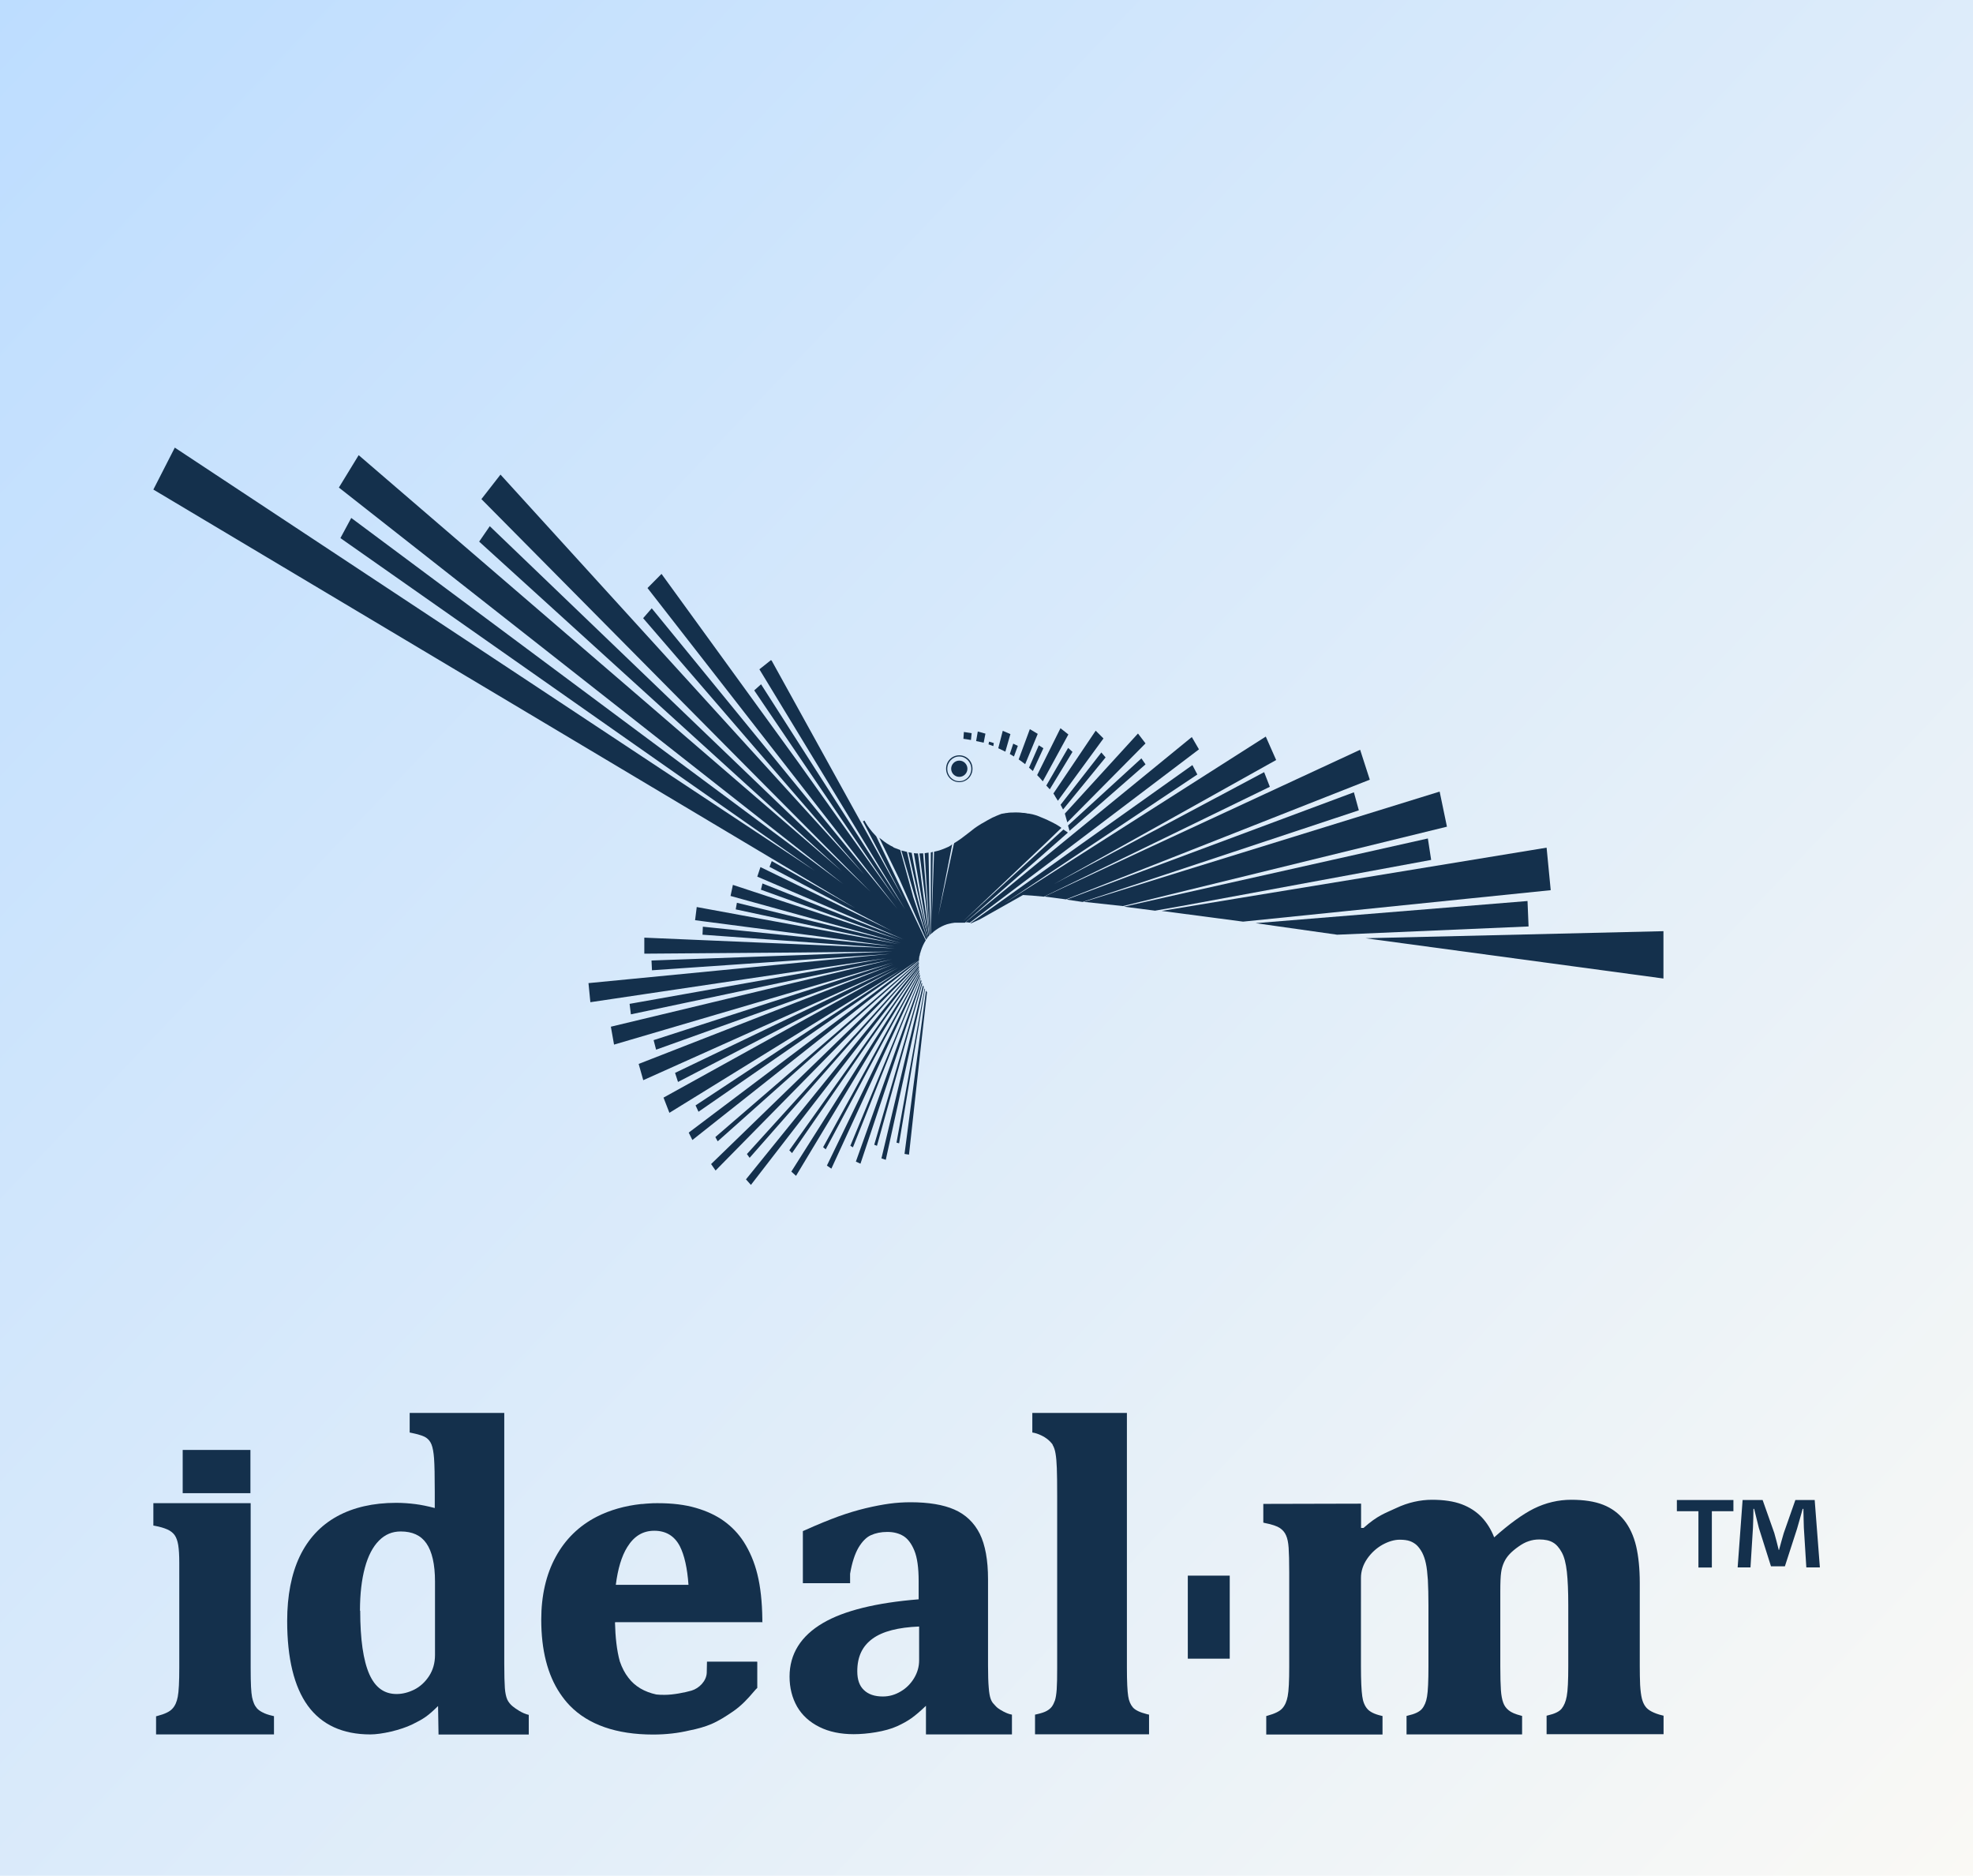
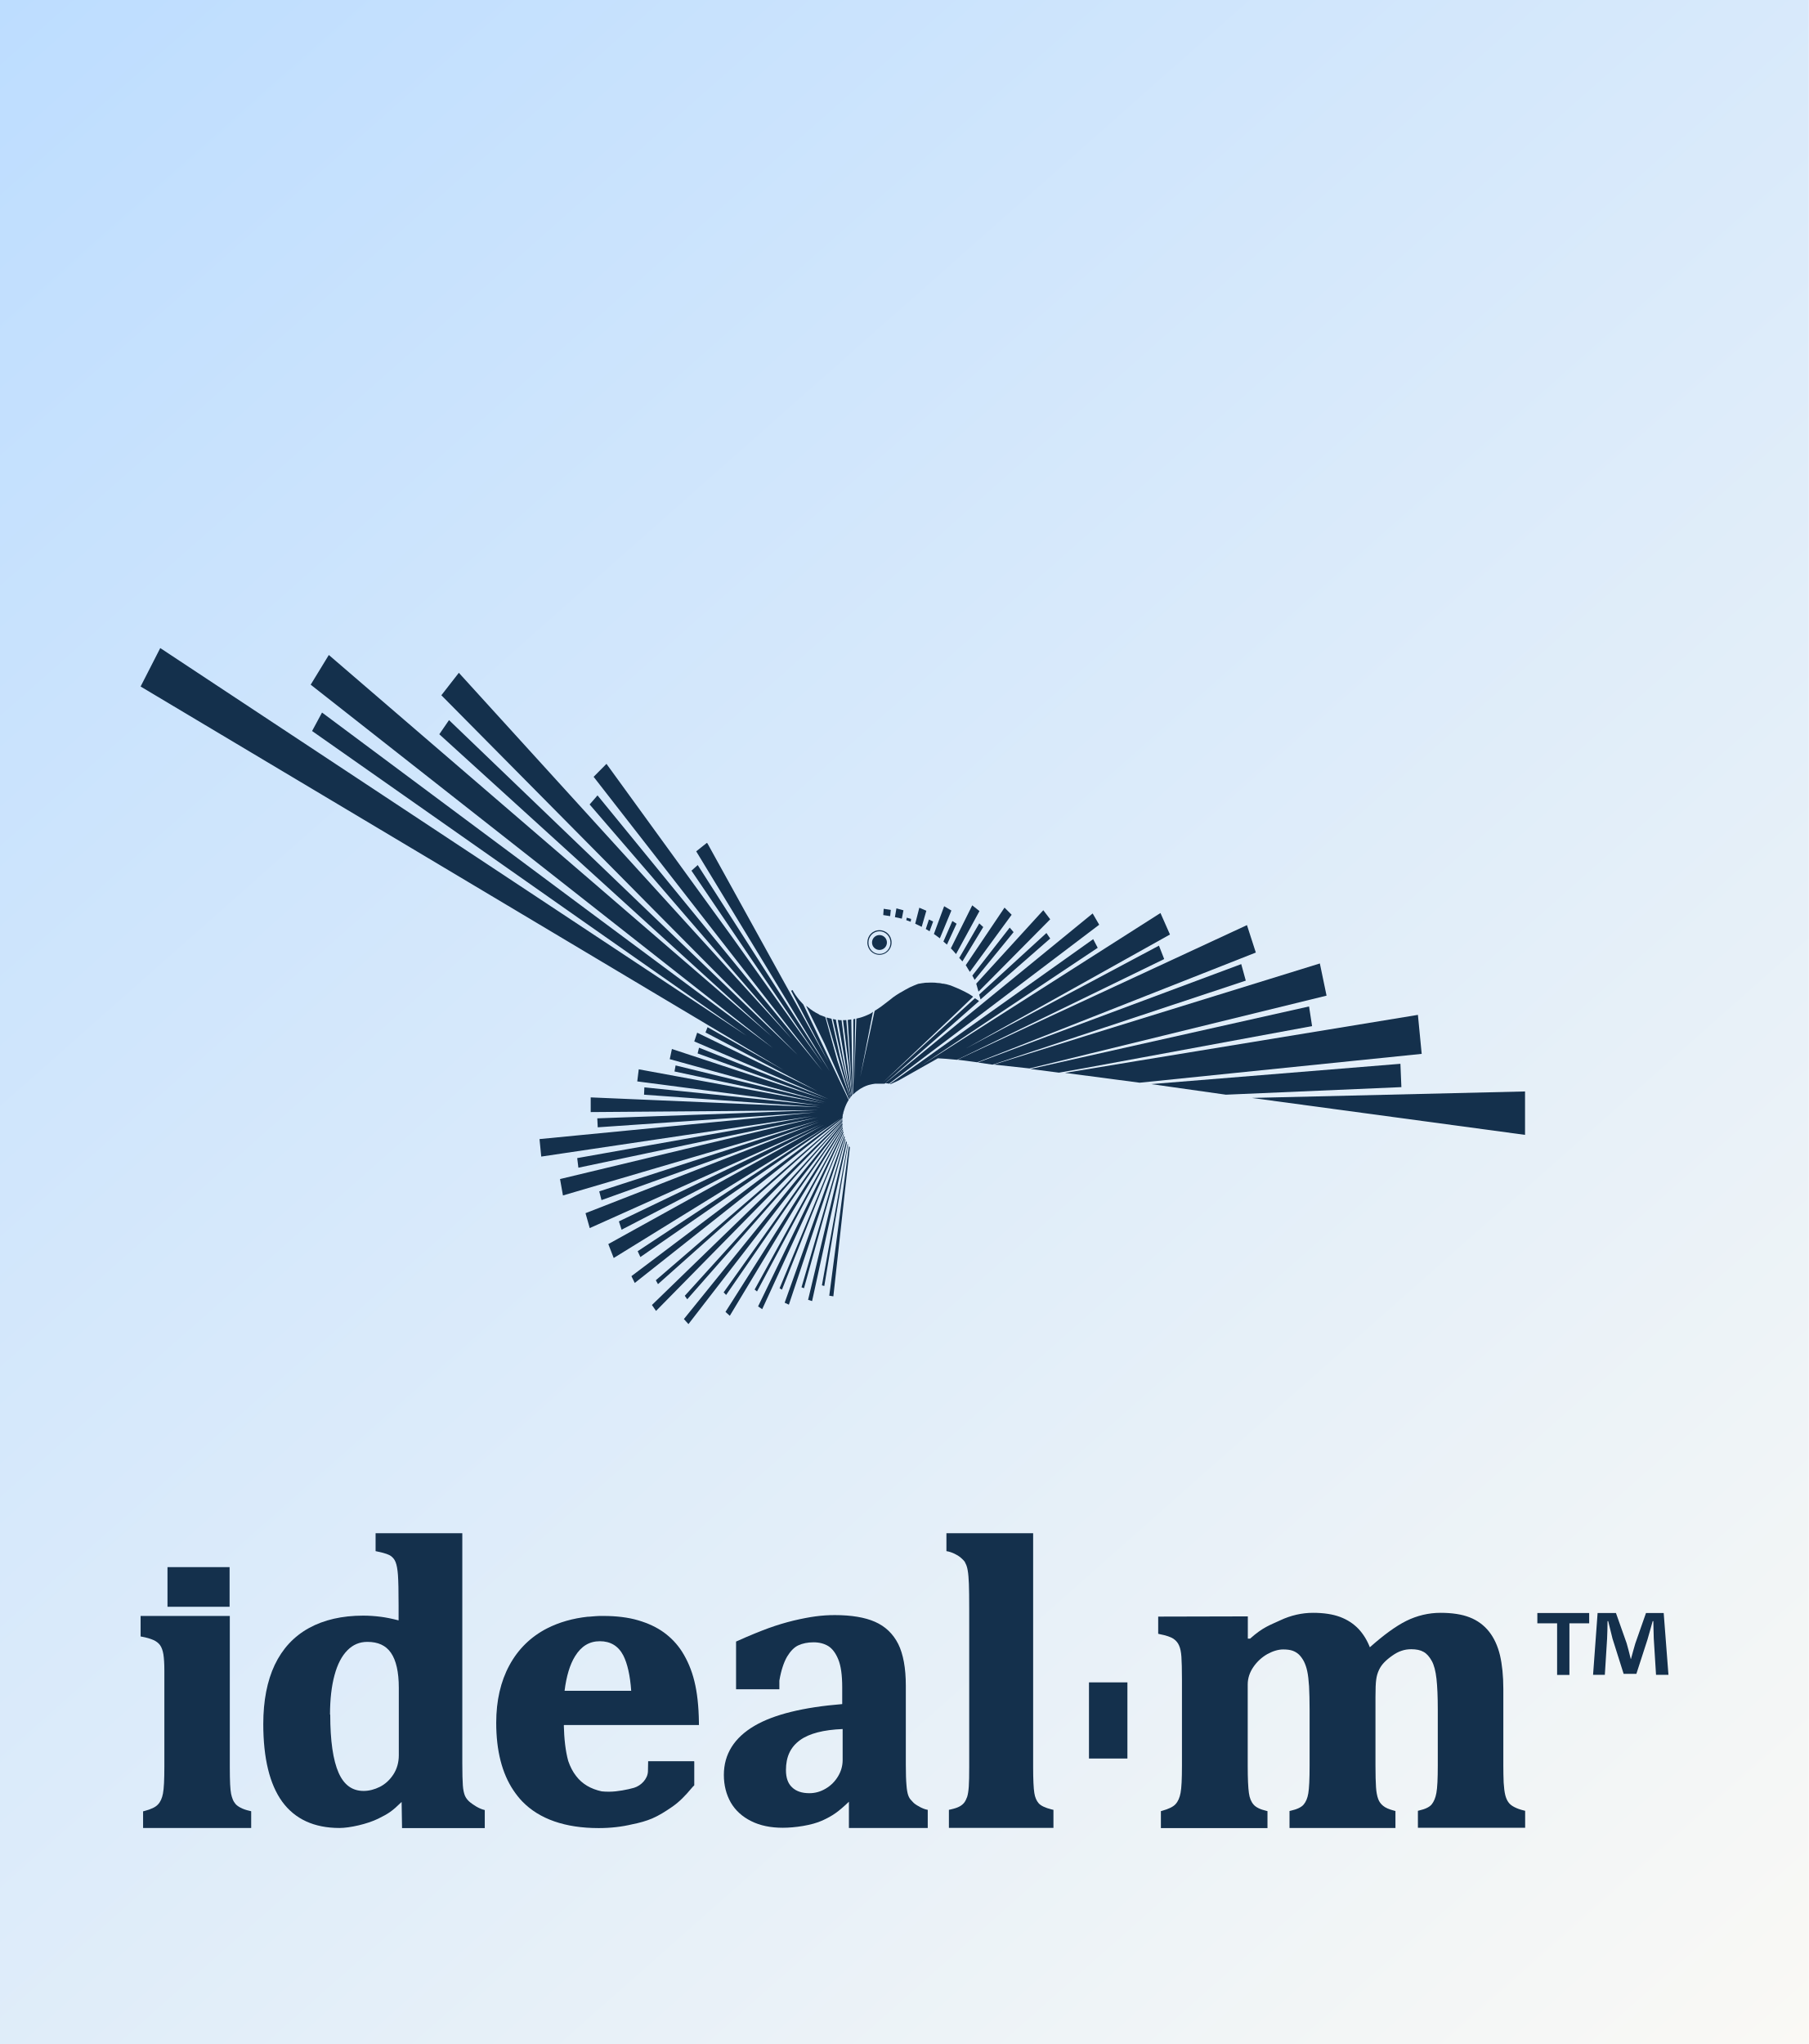
- <svg xmlns="http://www.w3.org/2000/svg" id="Layer_2" data-name="Layer 2" viewBox="-13.02 -38 167.5 159.24">
+ <svg xmlns="http://www.w3.org/2000/svg" id="Layer_2" data-name="Layer 2" viewBox="-13.02 -60 167.5 189.24">
  <defs>
-     <linearGradient id="placa" gradientUnits="userSpaceOnUse" x1="-13.02" y1="-38" x2="154.48" y2="121.24">
+     <linearGradient id="placa" gradientUnits="userSpaceOnUse" x1="-13.02" y1="-60" x2="154.48" y2="129.24">
      <stop offset="0" stop-color="#BDDDFF" />
      <stop offset="1" stop-color="#FAF9F5" />
    </linearGradient>
  </defs>
  <g id="Layer_1-2" data-name="Layer 1">
-     <rect x="-13.02" y="-38" width="167.5" height="159.24" fill="url(#placa)" />
+     <rect x="-13.02" y="-60" width="167.5" height="189.24" fill="url(#placa)" />
    <g>
      <path d="M69.41,24.81l.06-.57-.66-.1-.04.58c.21.03.43.06.64.1h0Z" fill="#14304c" />
      <polygon points="70.64 24.28 69.99 24.1 69.85 24.91 70.49 25.05 70.64 24.28" fill="#14304c" />
      <polygon points="72.76 24.32 72.11 24.04 71.73 25.52 72.33 25.81 72.76 24.32" fill="#14304c" />
      <path d="M74.01,26.88l1.07-2.58-.67-.4-.95,2.57c.19.13.37.26.55.4h0Z" fill="#14304c" />
      <path d="M75.51,28.33h0s2.17-3.98,2.17-3.98l-.67-.53-1.98,3.98c.17.17.33.35.48.53Z" fill="#14304c" />
      <path d="M76.56,29.61c.08.12.15.23.23.37h0s3.87-5.29,3.87-5.29l-.66-.66-3.59,5.33c.05.09.11.17.15.24Z" fill="#14304c" />
      <polygon points="77.59 31.81 84.23 25.11 83.59 24.27 77.38 31.07 77.59 31.81" fill="#14304c" />
      <polygon points="118.28 33.96 92.14 38.25 85.6 39.33 92.51 40.24 118.63 37.57 118.28 33.96" fill="#14304c" />
      <polygon points="71.35 25.08 70.95 24.96 70.9 25.19 71.31 25.34 71.35 25.08" fill="#14304c" />
      <path d="M73.06,26.22h0s.33-.9.33-.9l-.39-.19-.29.88c.11.06.22.13.35.21Z" fill="#14304c" />
      <path d="M74.67,27.45h0s.89-1.93.89-1.93l-.39-.25-.83,1.9c.12.1.22.19.32.28Z" fill="#14304c" />
      <path d="M75.82,28.7s.05.06.1.11l.02.02c.06.07.13.14.16.18h0s1.93-3.18,1.93-3.18l-.37-.34-1.86,3.21Z" fill="#14304c" />
      <polygon points="77.02 30.32 77.23 30.72 80.84 26.3 80.48 25.88 77.02 30.32" fill="#14304c" />
      <path d="M77.65,32.08c.02.07.04.15.06.21.02.08.04.16.07.24h0s6.45-5.64,6.45-5.64l-.35-.51-6.23,5.7Z" fill="#14304c" />
      <path d="M88.77,25.62l-.61-1.05-11.1,9.07-8.11,6.65c.12,0,.24.02.36.04h0s8.1-6.11,8.1-6.11l11.35-8.6Z" fill="#14304c" />
      <path d="M65.59,41.8s.06-.09.09-.14l-1.2-3.59h.01s-.01-.03-.01-.03l-1.07-3.88c-.15-.05-.3-.11-.48-.18l-.11-.05v-.02c-.38-.18-.73-.41-1.03-.67-.03-.02-.06-.04-.08-.06h-.01s-.06-.05-.08-.07h0s1.71,3.51,1.71,3.51l2.28,5.17Z" fill="#14304c" />
      <path d="M94.78,28.78l-.48-1.23-17.84,9.5,18.86-10.53-.88-1.99-14.23,9.07-7.93,5.06,5.06-3.38,11.29-7.53-.42-.8-11.11,7.9-7.74,5.52s.03,0,.04,0c.02,0,.04,0,.05,0h0s.73-.33.73-.33l3.65-2.06.77.05,1,.09,4.78-2.32,14.39-7Z" fill="#14304c" />
      <path d="M58.36,49.34l-10.65,9.19.2.36,17.07-15.21s0-.02,0-.03c0,0,0-.02,0-.03v-.02l-6.63,5.74Z" fill="#14304c" />
      <path d="M64.99,43.84h0s0-.09,0-.13h0s-6.69,6.49-6.69,6.49l-10.95,10.62.38.55,10.74-10.92,6.52-6.62Z" fill="#14304c" />
      <polygon points="103.27 28.19 102.45 25.65 84.19 34.12 75.66 38.1 75.66 38.1 75.64 38.11 77.48 38.35 84.65 35.53 103.27 28.19" fill="#14304c" />
      <polygon points="109.82 32.18 109.2 29.2 87.58 35.89 79 38.56 82.31 38.92 87.93 37.54 109.82 32.18" fill="#14304c" />
      <polygon points="108.48 35 108.2 33.18 87.1 37.91 82.4 38.97 85.04 39.31 87.25 38.92 108.48 35" fill="#14304c" />
      <path d="M59.5,49.92l-9.11,10.05.23.32,14.36-16.33s0-.03,0-.05c0,0,0-.02,0-.03h0s-5.47,6.04-5.47,6.04Z" fill="#14304c" />
      <polygon points="101.92 29.26 83.95 35.96 77.55 38.36 77.56 38.36 77.54 38.37 78.89 38.57 102.34 30.79 101.92 29.26" fill="#14304c" />
      <path d="M65,43.58s0-.04,0-.06c0,0,0-.01,0-.02v-.02s0-.02,0-.02v-.03s0,0,0,0v-.04s.02-.09.02-.15v-.06s.02,0,.02,0c0,0,.02-.09.02-.09,0-.03.01-.06.02-.09v-.04s.02-.05.03-.07l.02-.07s.03-.1.03-.1c.1-.32.24-.62.41-.89l-4.2-8.83c-.09-.09-.2-.21-.3-.33-.02-.03-.05-.05-.07-.08-.27-.33-.5-.67-.63-.93l-.13.07,3.47,6.64-4.4-7.94-6.82-12.35-.06-.04-.98.78,12.37,20.37-4.94-7.71-7.29-11.39-.58.52,7.55,11.14,4.59,6.76-8.42-11.82-11.59-15.97-1.19,1.2,21.18,27.2-8.87-10.86-11.95-14.62-.73.84,12.27,14.23,6.5,7.53-12.54-13.79L29.47,2.29l-1.62,2.08,19.05,19.24,13.97,14.08L28.56,6.67l-.9,1.31,30.81,28-16.67-14.37L17.43.64l-1.68,2.75,25.09,19.72,17.72,13.93-17.12-12.72L16.8,5.97l-.92,1.71,25.05,17.58,15.22,10.66-23.49-15.54L1.82,0,0,3.56l51.36,30.64,8.26,4.92-7.12-4.02-.19.49,10.39,5.45-11.16-5.43-.27.81,7.56,3.24,4.86,2.09-4.61-1.82-7.37-2.93-.13.53,7.42,2.68,4.44,1.61-5.5-1.82-8.74-2.88-.2.94,14.47,4-5.33-1.32-8.6-2.1-.1.56,8.64,1.85,5.19,1.1-6.65-1.22-10.49-1.93-.14,1.12,10.57,1.38,6.38.85-5.99-.62-10.3-1.06-.03.68,10.31.74,6.04.42-21.29-.91v1.36s13.13-.1,13.13-.1l7.91-.08-7.47.29-12.96.47.04.83,20.18-1.39-9.41.91-16.16,1.57.16,1.62,25.12-3.74-7.5,1.34-14.29,2.54.11.89,14.22-3,7.95-1.67-8.49,2.03-15.38,3.69.27,1.52,15.24-4.48,8.43-2.48-7.01,2.28-13.3,4.3.21.81,13.16-4.72,7.02-2.53-7.49,2.93-14.17,5.53.39,1.38,21.45-9.62-6.36,3.05-12.39,5.95.25.77,12.26-6.36,6.44-3.34-19.93,11.03.5,1.29,12.83-7.92,6.98-4.31-6.09,4.01-11.5,7.59.25.54,11.39-7.88,7.2-4.98-7.47,5.62-11.95,9.01.31.63,11.81-9.35,7.41-5.88Z" fill="#14304c" />
      <path d="M64.99,44.09s0-.06-.01-.09l-5.45,6.72-9.22,11.4.42.47,14.27-18.46v-.04Z" fill="#14304c" />
      <path d="M64.72,37.68h.01s0-.01,0-.01h0s-.75-3.35-.75-3.35c-.17-.04-.34-.08-.48-.12h0l1.04,3.55,1.15,3.91s.04-.05.06-.08l-1.01-3.85v-.05Z" fill="#14304c" />
      <path d="M65.59,46.1l-.55,4.16-1.27,9.7.38.06,1.07-9.73.46-4.06s-.04-.06-.07-.1l-.03-.03Z" fill="#14304c" />
      <path d="M65.4,45.77l-.02-.04s-.03-.06-.05-.08l-1.13,4.67-2.39,10.02.37.12,2.21-10.09,1.01-4.59Z" fill="#14304c" />
      <path d="M65.52,45.98s-.01-.02-.02-.03c0-.01-.02-.03-.03-.04l-.73,3.99-1.65,9.1.22.06,1.53-9.14.67-3.94Z" fill="#14304c" />
      <path d="M65.81,34.38c-.11.02-.22.03-.33.05l.43,6.95s.04-.05.07-.07l-.1-3.06-.07-3.86Z" fill="#14304c" />
      <path d="M77.62,32.66l-.36-.24-8.56,7.83,6.99-6.62,1.4-1.35c-.05-.04-.1-.08-.15-.11-.11-.07-.23-.15-.38-.23,0,0,0,0-.01,0h0c-.07-.04-.13-.08-.2-.11-.03-.02-.07-.03-.1-.05-.1-.05-.19-.09-.27-.13l-.06-.03h0s0,0,0,0c-.11-.05-.22-.1-.34-.15l-.56-.23h0s-.03-.01-.03-.01c-.08-.03-.18-.05-.28-.08l-.07-.02h0s-.05-.01-.05-.01c-.1-.02-.18-.04-.26-.05h-.08c-.11-.03-.22-.05-.33-.06h-.08c-.19-.03-.38-.04-.58-.04h-.05s-.04,0-.04,0c-.1,0-.2,0-.3.01h-.07s-.02,0-.02,0c-.11,0-.22.02-.34.04h-.07s-.02.01-.02.01c-.11.02-.21.03-.3.05h-.03s-.02.01-.02.01l-.08.03c-.21.08-.43.17-.64.27l-.05.02-.07.04c-.1.05-.2.1-.32.17l-.07.04-.05.03c-.1.06-.21.12-.31.18l-.06.03-.07.04c-.09.06-.18.11-.27.17l-.06.04-.06.04c-.07.05-.13.09-.2.14-.15.12-.29.23-.42.33-.1.08-.2.15-.3.23,0,0-.21.16-.25.19l-.09.07c-.08.06-.16.11-.23.16-.15.11-.29.19-.42.27v.06s-.02,0-.02,0l-1.32,6.07,1.18-6.04c-.06.06-.13.11-.22.16l-.05.03s-.09.05-.15.07c-.05.02-.11.05-.16.07-.06.02-.11.05-.17.07-.06.02-.12.05-.19.07-.06.02-.12.04-.18.06-.04.01-.07.02-.11.03-.1.03-.2.05-.29.07,0,0-.01,0-.02,0l-.21,6.16.1-6.14-.07.02s-.07.02-.1.03v6.94c.16-.15.33-.3.52-.42l.04-.03c.1-.07.21-.13.33-.19l.03-.02c.07-.03.15-.07.2-.09h0s.04-.02.04-.02h.01s.16-.06.16-.06l.06-.02c.07-.02.14-.04.2-.05h.03s.01-.01.01-.01h.02s.04-.01.07-.02l.12-.02c.07-.01.13-.02.2-.03,0,0,.01,0,.02,0h.02s0,0,0,0h.03s.04,0,.05,0h.08s.11,0,.11,0c.06,0,.12,0,.18,0,0,0,.02,0,.03,0,0,0,.02,0,.02,0,0,0,.02,0,.03,0,0,0,.02,0,.03,0,0,0,.01,0,.02,0,0,0,.01,0,.02,0,.06,0,.11,0,.17,0h.05s6.26-5.46,6.26-5.46l2.46-2.17Z" fill="#14304c" />
      <path d="M64.91,34.45c-.1,0-.21,0-.32-.02h-.03s1.23,7.09,1.23,7.09c.02-.02.04-.05.06-.07h.01s-.49-3.43-.49-3.43l-.46-3.57Z" fill="#14304c" />
      <path d="M65.11,34.45h-.07s.52,4.02.52,4.02l.31,2.96s.02-.03.03-.04l-.55-6.95c-.08,0-.16,0-.24.01Z" fill="#14304c" />
      <path d="M64.39,34.4s-.07-.01-.11-.02h-.02c-.05-.01-.1-.02-.16-.03l.91,3.97.73,3.25s.03-.04.04-.05l-.67-3.23-.73-3.89Z" fill="#14304c" />
      <path d="M65.04,44.64s0-.03,0-.05c0-.01,0-.02-.01-.04l-2.89,5.22-5.28,9.62.22.18,5.19-9.73,2.79-5.21Z" fill="#14304c" />
      <path d="M65.08,44.86h0c0-.05-.02-.09-.03-.13l-2.75,5.65-5.12,10.57.38.26,4.93-10.72,2.59-5.63Z" fill="#14304c" />
      <path d="M65.27,45.56v-.05s0-.01,0-.01c-.01-.03-.02-.05-.04-.08l-1.31,4.46-2.72,9.3.23.09,2.6-9.34,1.23-4.36Z" fill="#14304c" />
      <path d="M61.09,49.95l3.9-5.66s0-.03,0-.06c0-.01,0-.03,0-.05l-4.02,5.65-6.98,9.82.23.24,6.87-9.95Z" fill="#14304c" />
      <path d="M65.02,44.47v-.04s-.01-.05-.02-.08l-3.91,6.16-6.93,10.95.4.36,6.7-11.13,3.76-6.22Z" fill="#14304c" />
      <path d="M65.13,45.07s0-.03-.01-.04c0-.02,0-.03-.02-.05l-2.02,4.85-3.91,9.44.22.13,3.79-9.52,1.94-4.81Z" fill="#14304c" />
      <path d="M65.21,45.31s-.02-.05-.02-.07v-.02s-.03-.05-.03-.05l-1.84,5.14-3.68,10.3.39.18,3.47-10.39,1.7-5.09Z" fill="#14304c" />
      <polygon points="116.66 38.49 93.58 40.37 100.5 41.35 116.75 40.65 116.66 38.49" fill="#14304c" />
      <polygon points="128.2 41.05 102.9 41.65 128.2 45.07 128.2 41.05" fill="#14304c" />
      <path d="M68.42,28.4c.61,0,1.12-.5,1.12-1.14s-.49-1.14-1.12-1.14-1.12.5-1.12,1.14.5,1.14,1.12,1.14ZM68.42,26.22c.56,0,1.02.47,1.02,1.05s-.45,1.05-1.02,1.05-1.02-.47-1.02-1.05.45-1.05,1.02-1.05Z" fill="#14304c" />
      <path d="M68.42,27.95c.38,0,.69-.31.69-.69s-.31-.69-.69-.69-.69.31-.69.69.31.69.69.69Z" fill="#14304c" />
    </g>
    <g>
      <rect x="87.82" y="95.76" width="3.56" height="7.05" fill="#14304c" />
      <g>
        <path d="M9.27,107.37c-.21-.11-.36-.22-.47-.34-.11-.13-.2-.27-.26-.42s-.12-.33-.16-.53-.07-.5-.09-.88c-.02-.39-.03-.94-.03-1.65v-13.94H0v1.9l.12.02c.44.08.8.19,1.07.31.25.11.46.27.61.47.15.21.25.5.31.85.06.38.09.88.09,1.49v8.91c0,1.2-.04,2.04-.13,2.49-.08.43-.23.77-.46,1.01-.22.25-.65.45-1.26.61l-.12.03v1.54h10.01v-1.55l-.12-.03c-.36-.08-.65-.18-.86-.3Z" fill="#14304c" />
        <rect x="2.49" y="85.09" width="5.75" height="3.67" fill="#14304c" />
      </g>
      <path d="M18.42,109.24c.94,0,2.56-.36,3.58-.86.97-.48,1.29-.69,2.17-1.55l.04,2.42h7.66v-1.67c-.56-.12-1.12-.53-1.36-.72-.2-.16-.37-.37-.47-.59-.1-.24-.17-.56-.2-.97-.03-.42-.05-1.12-.05-2.06v-21.29h-8.03v1.66l.19.04c.74.15,1.07.3,1.21.4.2.14.35.32.45.57.11.27.18.67.22,1.19.04.54.06,1.49.06,2.82v1.39c-.62-.16-1.16-.27-1.63-.33-.54-.07-1.1-.11-1.65-.11-1.95,0-3.64.39-5.02,1.15-1.4.77-2.46,1.92-3.17,3.41-.7,1.48-1.06,3.32-1.06,5.47,0,3.17.59,5.59,1.75,7.19,1.18,1.62,2.96,2.44,5.31,2.44ZM17.54,98.74c0-1.4.14-2.64.42-3.66.27-1,.67-1.77,1.2-2.3.52-.52,1.12-.77,1.84-.77.99,0,1.71.33,2.18,1.01.48.69.73,1.78.73,3.24v6.24c0,.67-.17,1.27-.5,1.78-.34.52-.76.9-1.25,1.15-.5.25-1.01.38-1.51.38-1.05,0-1.81-.55-2.31-1.67-.52-1.17-.78-2.99-.78-5.4h0Z" fill="#14304c" />
      <path d="M76.34,84.66c.11.17.2.42.25.73.06.33.09.75.11,1.24.02.5.03,1.29.03,2.36v14.6c0,.79-.01,1.4-.04,1.83-.03.41-.08.72-.15.94-.08.22-.17.4-.27.53-.1.13-.24.25-.42.35-.19.11-.47.2-.82.28l-.18.04v1.67h9.68v-1.67l-.18-.04c-.59-.15-.99-.34-1.19-.57-.2-.23-.34-.55-.4-.95-.07-.43-.11-1.24-.11-2.41v-21.64h-8.03v1.66c.5.07,1.05.37,1.29.57.18.15.34.31.45.48Z" fill="#14304c" />
      <path d="M56.85,99.78c-1.88,1.1-2.84,2.63-2.84,4.55,0,.95.22,1.81.64,2.55.43.74,1.07,1.32,1.9,1.73h0s0,0,0,0c.82.41,1.8.61,2.91.61s2.69-.22,3.69-.68c.95-.44,1.44-.78,2.44-1.73v2.43h7.3v-1.68c-.46-.07-1.02-.42-1.19-.55-.14-.1-.25-.25-.36-.36s-.19-.25-.26-.44c-.07-.2-.13-.51-.16-.94-.04-.44-.06-1.07-.06-1.89v-7.32c0-1.62-.24-2.92-.7-3.85-.48-.95-1.2-1.64-2.16-2.06-.93-.41-2.19-.62-3.72-.62-.59,0-1.2.04-1.79.12-.59.08-1.27.21-2.03.39-.74.18-1.51.41-2.29.69-.76.28-1.74.67-2.89,1.19l-.14.06v4.42h4.01v-.8c.16-.95.41-1.7.72-2.23.31-.51.66-.87,1.04-1.04.39-.18.86-.28,1.4-.28s.99.12,1.37.35c.37.23.68.64.92,1.22.25.6.37,1.47.37,2.6v1.55c-3.59.29-6.33.96-8.12,2.01ZM65.01,100.09v2.86c0,.53-.14,1.03-.42,1.5-.28.47-.66.86-1.14,1.14-.48.29-.99.43-1.52.43-.69,0-1.23-.18-1.61-.55-.38-.36-.56-.88-.56-1.59,0-1.23.42-2.13,1.3-2.77h0c.85-.62,2.18-.96,3.95-1.03Z" fill="#14304c" />
      <path d="M51.7,99.69v-.24c-.02-1.48-.16-2.76-.42-3.8-.25-1.03-.65-1.96-1.16-2.76-.44-.68-1-1.27-1.66-1.75-.66-.48-1.47-.86-2.4-1.13h0s0,0,0,0c-.92-.27-2-.4-3.21-.4h0s-.06,0-.09,0c-.21,0-.43,0-.64.02-.21.01-.41.03-.61.05-.03,0-.06,0-.09,0-1.39.15-2.66.51-3.78,1.08-1.5.77-2.68,1.92-3.49,3.42-.81,1.49-1.22,3.28-1.22,5.32,0,2.59.54,4.68,1.59,6.25.25.37.52.72.83,1.04,1.57,1.62,3.96,2.46,7.07,2.46,1.11,0,2.14-.12,3.1-.35.67-.13,1.31-.31,1.85-.54.63-.27,1.23-.65,1.87-1.09.67-.47,1.18-1,1.76-1.69.04-.05.08-.1.13-.15l.07-.07.07-.07v-2.21l-.03-.02h-4.24l-.02.95c-.03.69-.63,1.31-1.29,1.51-.59.17-1.57.36-2.26.36-.27,0-.51,0-.73-.03-1.01-.22-1.81-.68-2.37-1.42-.3-.38-.54-.84-.73-1.39-.26-.93-.38-2.08-.41-3.3l.03-.03h12.51ZM42.53,91.95c.97,0,1.71.43,2.17,1.32.38.75.63,1.85.73,3.27h-6.17c.17-1.35.49-2.43.97-3.2.58-.94,1.33-1.39,2.3-1.39Z" fill="#14304c" />
      <path d="M94.23,89.67v1.59l.12.03c.62.12,1.05.27,1.29.43.23.16.41.36.52.62.12.26.19.62.22,1.05.03.45.05,1.16.05,2.12v7.98c0,1.21-.04,2.06-.13,2.51-.08.43-.23.78-.46,1.03-.22.25-.64.45-1.25.62l-.11.03v1.57h9.87v-1.57l-.12-.03c-.56-.13-.96-.33-1.17-.58-.22-.25-.37-.61-.43-1.07-.07-.48-.11-1.32-.11-2.53v-7.52c0-.57.18-1.11.52-1.61.35-.51.79-.91,1.3-1.2.51-.28,1.01-.43,1.47-.43.35,0,.65.04.87.12.22.08.42.2.59.36.16.16.31.36.45.62.13.26.24.57.31.91.08.35.13.82.17,1.4.03.59.05,1.32.05,2.16v5.2c0,1.23-.04,2.09-.12,2.55-.07.44-.22.79-.43,1.04-.21.25-.61.44-1.19.57l-.12.03v1.57h9.81v-1.57l-.11-.03c-.47-.12-.82-.27-1.03-.45-.21-.17-.37-.38-.46-.64-.1-.27-.17-.63-.2-1.08-.03-.46-.05-1.13-.05-2.01v-6.34c0-.75.02-1.3.07-1.63.04-.32.13-.61.25-.87s.28-.49.48-.7.45-.42.75-.63c.28-.2.57-.36.85-.45.28-.1.58-.15.91-.15.48,0,.86.08,1.15.25.29.16.54.45.75.83.22.39.36.95.44,1.66.08.72.12,1.67.12,2.83v5.2c0,1.21-.04,2.07-.13,2.54-.08.45-.23.8-.43,1.05-.2.25-.59.44-1.16.57l-.12.03v1.57h9.93v-1.57l-.12-.03c-.34-.08-.64-.19-.89-.32-.23-.12-.41-.26-.53-.43-.13-.17-.23-.4-.3-.67-.07-.29-.12-.67-.15-1.16-.02-.49-.03-1.03-.03-1.59v-7.09c0-1.2-.11-2.25-.31-3.11-.21-.87-.55-1.61-1.02-2.2s-1.07-1.03-1.79-1.31c-.71-.28-1.62-.42-2.7-.42s-2.16.25-3.17.75c-.96.48-2.09,1.3-3.37,2.44-.27-.69-.63-1.25-1.05-1.7-.47-.49-1.04-.86-1.71-1.11-.67-.25-1.51-.38-2.51-.38s-2.05.23-3.04.7c-.96.45-1.58.62-2.78,1.69h-.21v-2.06" fill="#14304c" />
      <path d="M134.14,89.34v.95h-1.83v4.78h-1.14v-4.78h-1.83v-.95h4.8ZM140.33,95.06l-.21-3.37c-.02-.44-.02-.99-.04-1.6h-.06c-.15.51-.32,1.18-.48,1.7l-1.03,3.18h-1.18l-1.03-3.26c-.11-.44-.27-1.12-.4-1.62h-.06c0,.53-.02,1.07-.04,1.6l-.21,3.37h-1.09l.42-5.72h1.7l.99,2.8c.13.44.23.86.38,1.45h.02c.15-.53.27-1.01.4-1.43l.99-2.82h1.64l.44,5.72h-1.14Z" fill="#14304c" />
    </g>
  </g>
</svg>
